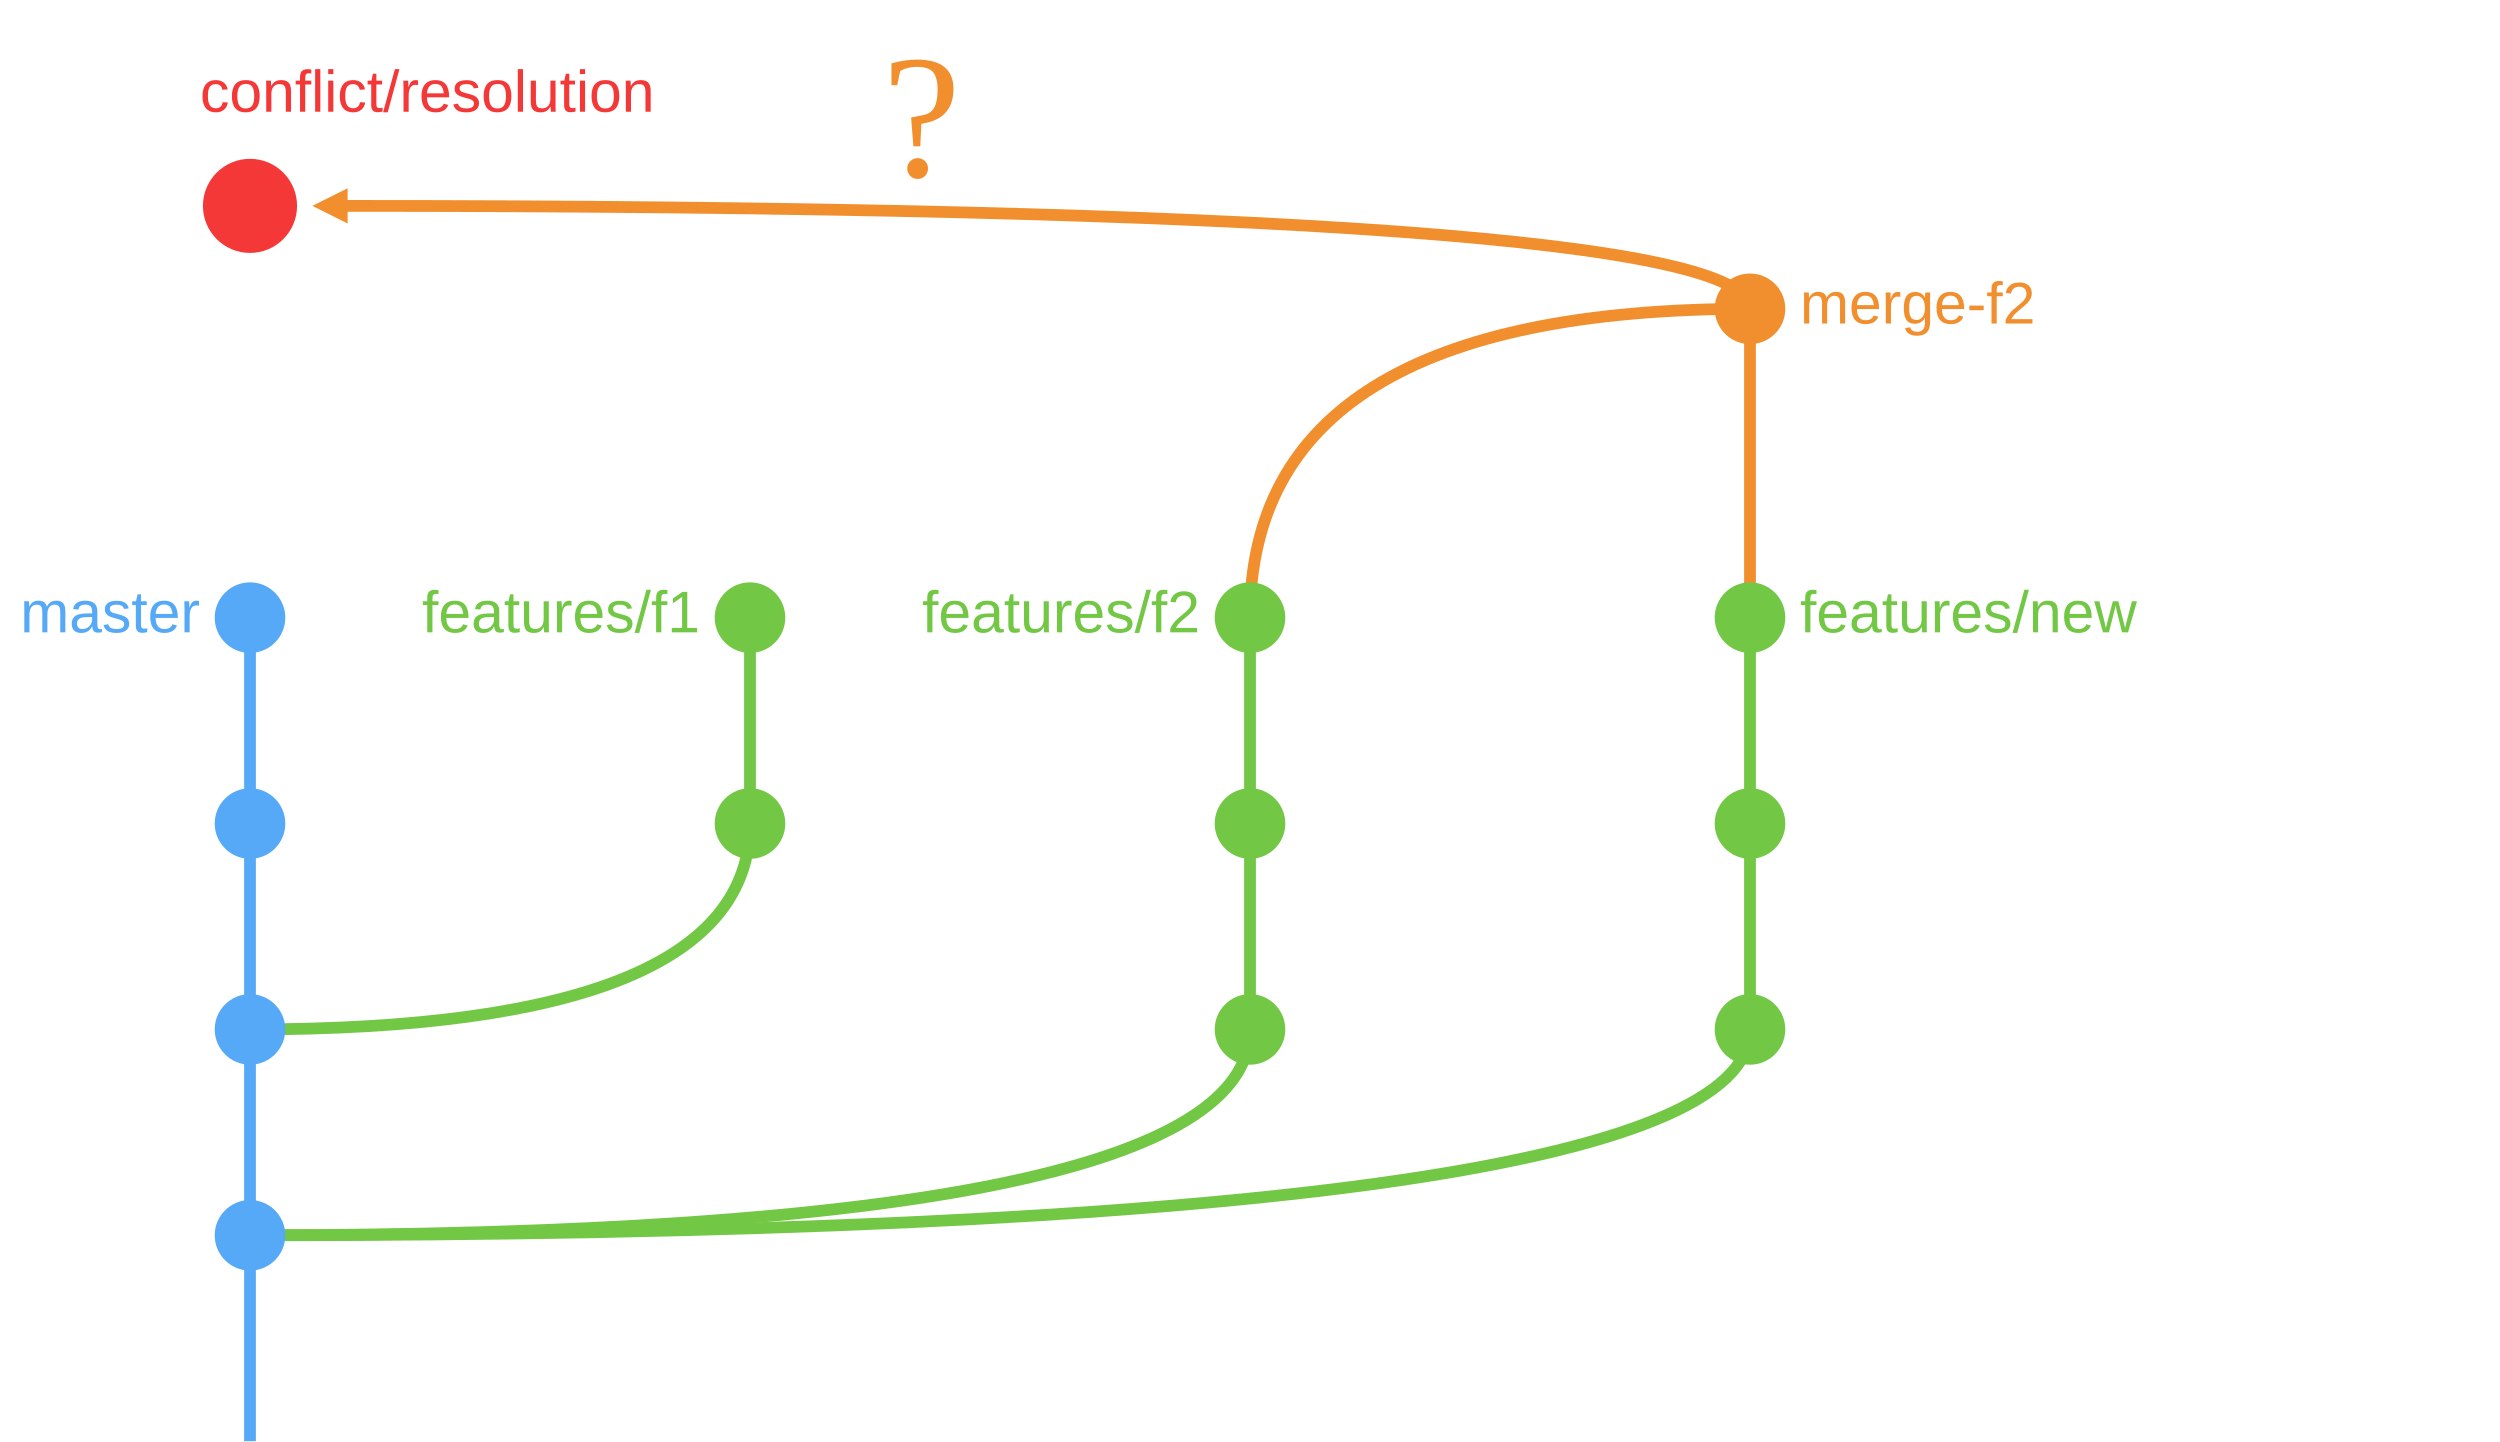
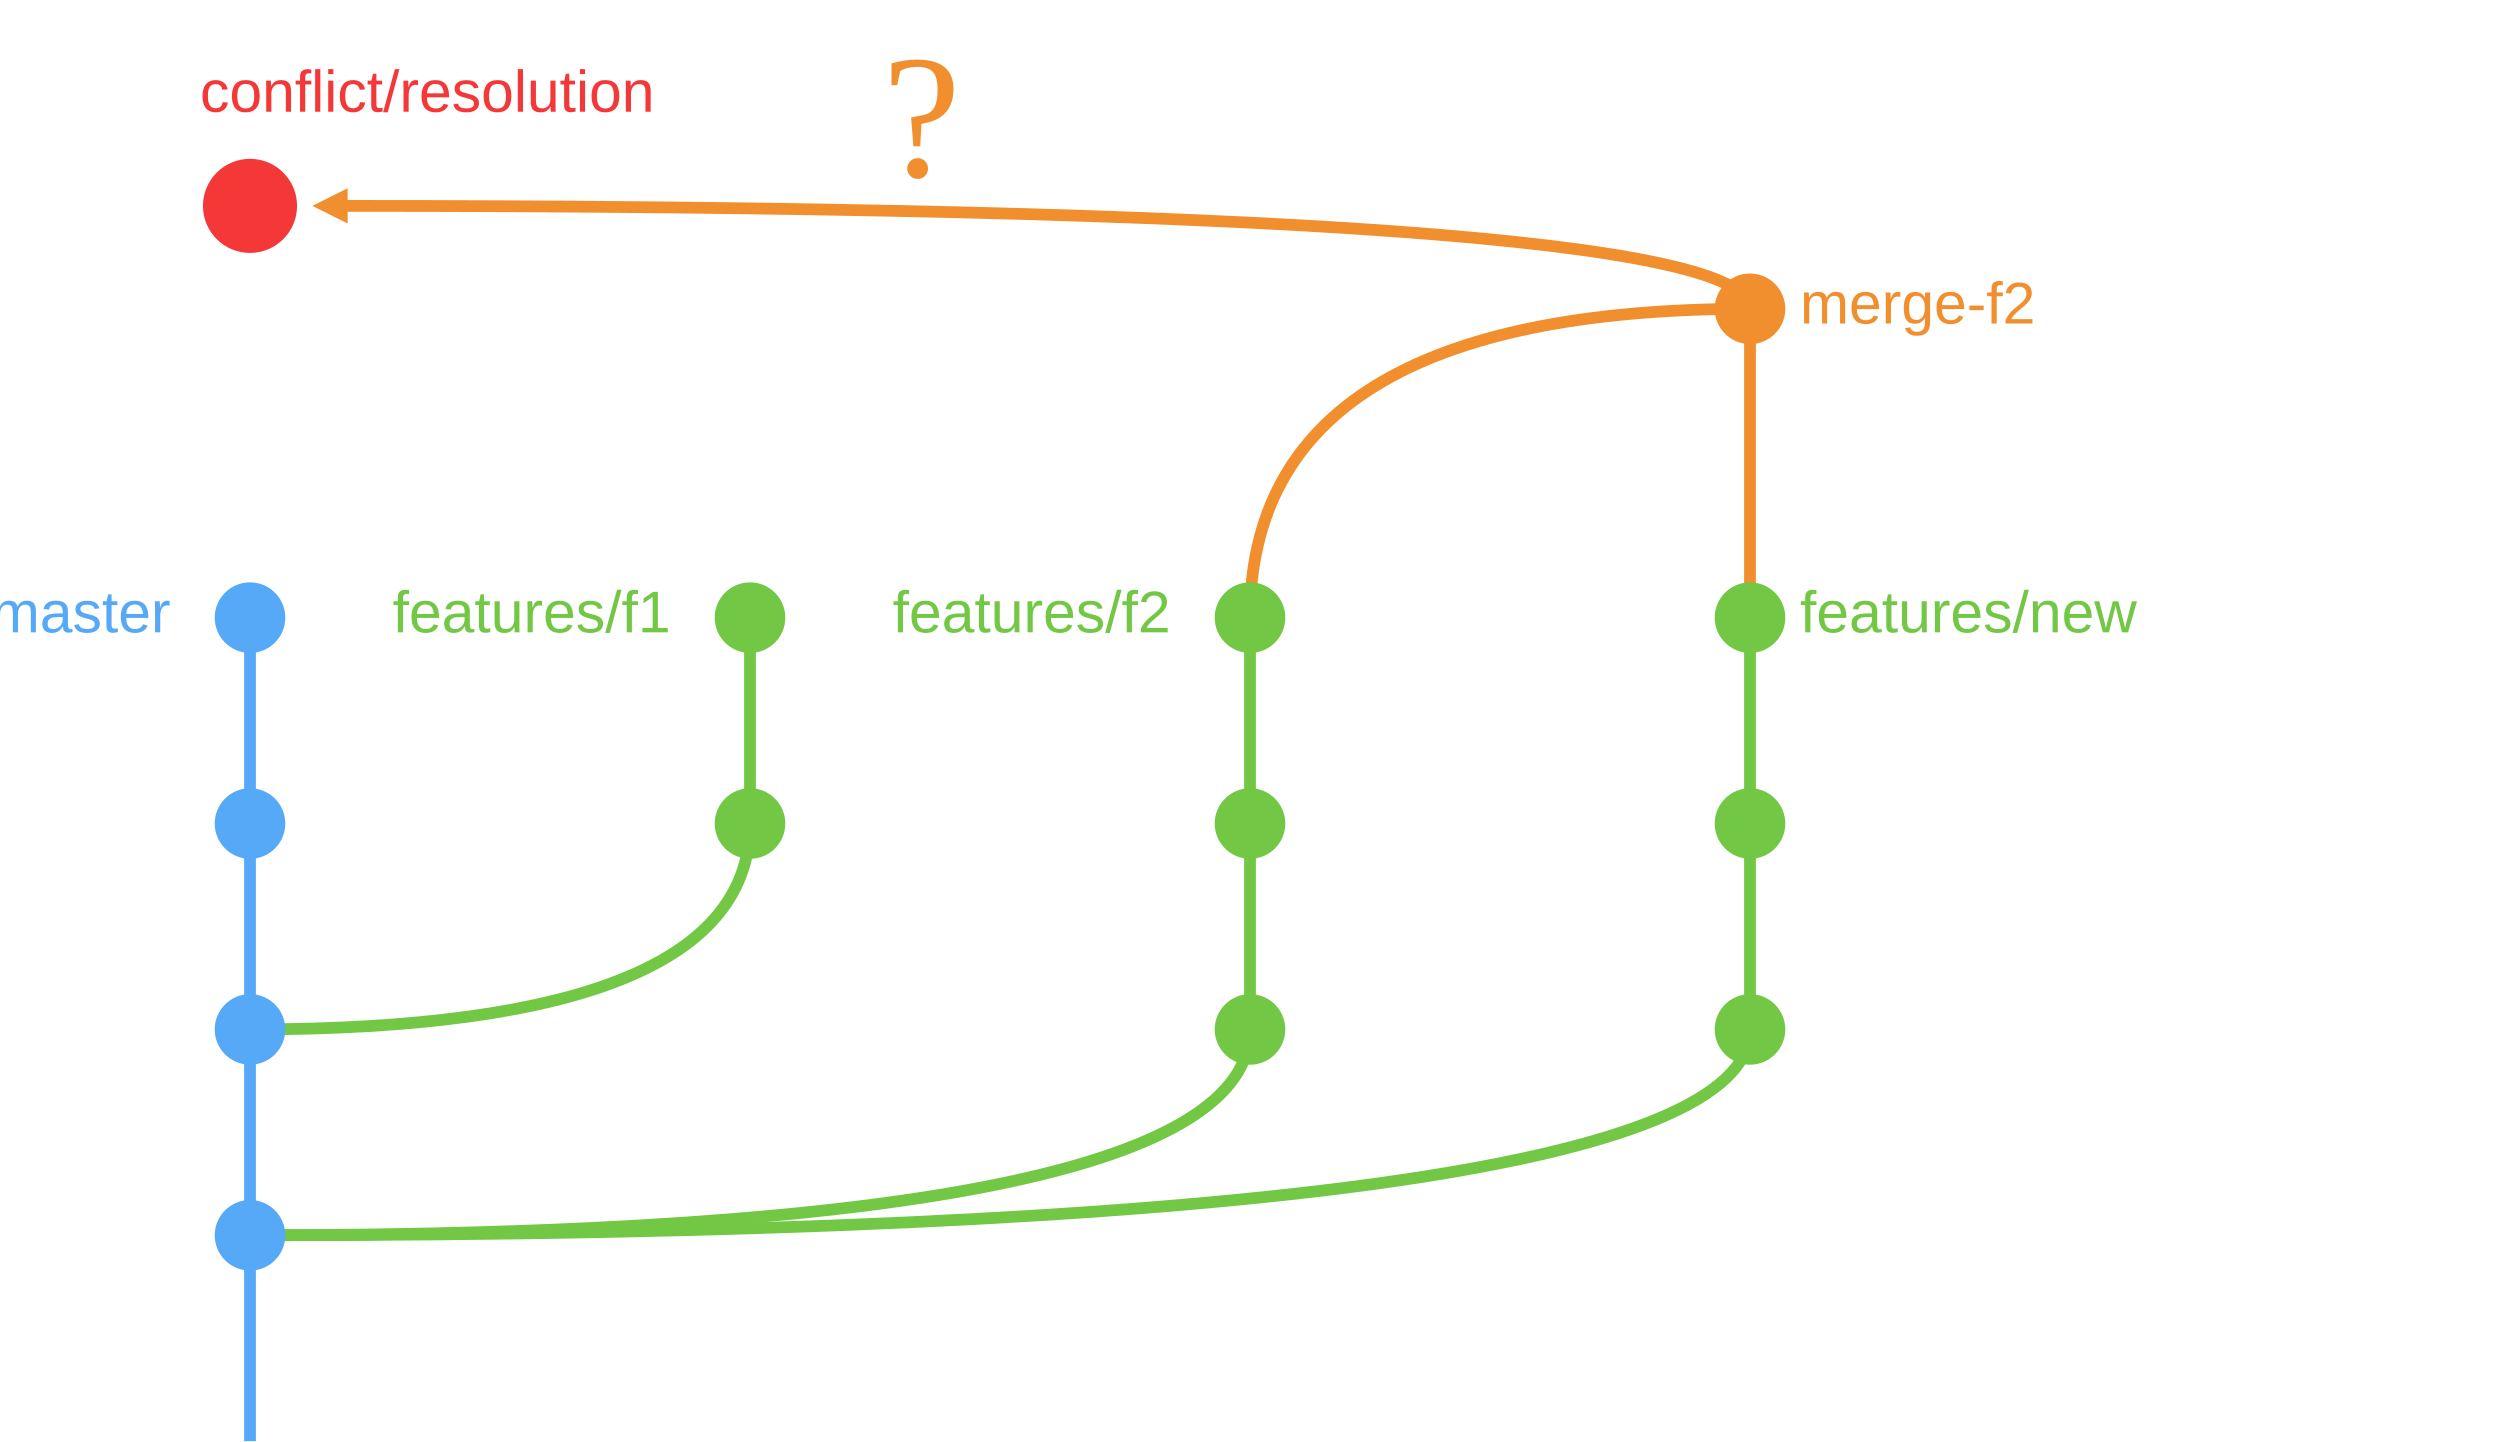
<svg xmlns="http://www.w3.org/2000/svg" version="1.1" id="Layer_1" height="490" width="850">
  <g>
    <text x="85" y="70" dx="-17" dy="-32" font-size="20" fill="rgb(244,56,56)" font-family="Arial">conflict/resolution
    </text>
    <circle cx="85" cy="70" r="16" fill="rgb(244,56,56)" />
  </g>
  <text x="300" y="60" font-size="60" fill="rgb(241,143,46)">?</text>
  <g>
    <defs>
      <marker id="Triangle" viewBox="0 0 10 10" refX="1" refY="5" markerUnits="strokeWidth" markerWidth="4" markerHeight="3" orient="auto">
        <path d="M 0 0 L 10 5 L 0 10 z" fill="rgb(241,143,46)" />
      </marker>
    </defs>
    <path d="M 595 105 Q 595 70 117 70" stroke="rgb(241,143,46)" stroke-width="4" fill="none" marker-end="url(#Triangle)" />
  </g>
  <g>
    <path d="M 425 210 Q 425 105 595 105" stroke="rgb(241,143,46)" stroke-width="4" fill="none" />
    <line x1="595" y1="210" x2="595" y2="105" stroke="rgb(241,143,46)" stroke-width="4" />
    <circle cx="595" cy="105" r="12" fill="rgb(241,143,46)" />
    <text x="595" y="105" dx="17" dy="5" font-size="20" fill="rgb(241,143,46)" font-family="Arial" text-anchor="start">
      merge-f2
    </text>
  </g>
  <g>
    <g>
      <path d="M 85 420 Q 595 420 595 350" stroke="rgb(114,199,69)" stroke-width="4" fill="none" />
      <circle cx="595" cy="350" r="12" fill="rgb(114,199,69)" />
      <text x="595" y="350" dx="17" dy="5" font-size="20" fill="rgb(114,199,69)" font-family="Arial" text-anchor="start" />
    </g>
    <g>
      <line x1="595" y1="350" x2="595" y2="280" stroke="rgb(114,199,69)" stroke-width="4" />
      <circle cx="595" cy="280" r="12" fill="rgb(114,199,69)" />
      <text x="595" y="280" dx="17" dy="5" font-size="20" fill="rgb(114,199,69)" font-family="Arial" text-anchor="start" />
    </g>
    <g>
      <line x1="595" y1="280" x2="595" y2="210" stroke="rgb(114,199,69)" stroke-width="4" />
      <circle cx="595" cy="210" r="12" fill="rgb(114,199,69)" />
      <text x="595" y="210" dx="17" dy="5" font-size="20" fill="rgb(114,199,69)" font-family="Arial" text-anchor="start">features/new
      </text>
    </g>
  </g>
  <g>
    <g>
      <path d="M 85 420 Q 425 420 425 350" stroke="rgb(114,199,69)" stroke-width="4" fill="none" />
      <circle cx="425" cy="350" r="12" fill="rgb(114,199,69)" />
-       <text x="425" y="350" dx="-17" dy="5" font-size="20" fill="rgb(114,199,69)" font-family="Arial" text-anchor="end" />
+       <text x="415" y="350" dx="-17" dy="5" font-size="20" fill="rgb(114,199,69)" font-family="Arial" text-anchor="end" />
    </g>
    <g>
      <line x1="425" y1="350" x2="425" y2="280" stroke="rgb(114,199,69)" stroke-width="4" />
      <circle cx="425" cy="280" r="12" fill="rgb(114,199,69)" />
-       <text x="425" y="280" dx="-17" dy="5" font-size="20" fill="rgb(114,199,69)" font-family="Arial" text-anchor="end" />
+       <text x="415" y="280" dx="-17" dy="5" font-size="20" fill="rgb(114,199,69)" font-family="Arial" text-anchor="end" />
    </g>
    <g>
      <line x1="425" y1="280" x2="425" y2="210" stroke="rgb(114,199,69)" stroke-width="4" />
      <circle cx="425" cy="210" r="12" fill="rgb(114,199,69)" />
-       <text x="425" y="210" dx="-17" dy="5" font-size="20" fill="rgb(114,199,69)" font-family="Arial" text-anchor="end">
+       <text x="415" y="210" dx="-17" dy="5" font-size="20" fill="rgb(114,199,69)" font-family="Arial" text-anchor="end">
        features/f2
      </text>
    </g>
  </g>
  <g>
    <g>
      <path d="M 85 350 Q 255 350 255 280" stroke="rgb(114,199,69)" stroke-width="4" fill="none" />
      <circle cx="255" cy="280" r="12" fill="rgb(114,199,69)" />
-       <text x="255" y="280" dx="-17" dy="5" font-size="20" fill="rgb(114,199,69)" font-family="Arial" text-anchor="end" />
+       <text x="245" y="280" dx="-17" dy="5" font-size="20" fill="rgb(114,199,69)" font-family="Arial" text-anchor="end" />
    </g>
    <g>
      <line x1="255" y1="280" x2="255" y2="210" stroke="rgb(114,199,69)" stroke-width="4" />
      <circle cx="255" cy="210" r="12" fill="rgb(114,199,69)" />
-       <text x="255" y="210" dx="-17" dy="5" font-size="20" fill="rgb(114,199,69)" font-family="Arial" text-anchor="end">
+       <text x="245" y="210" dx="-17" dy="5" font-size="20" fill="rgb(114,199,69)" font-family="Arial" text-anchor="end">
        features/f1
      </text>
    </g>
  </g>
  <g>
    <g>
      <line x1="85" y1="490" x2="85" y2="420" stroke="rgb(86,169,246)" stroke-width="4" />
      <circle cx="85" cy="420" r="12" fill="rgb(86,169,246)" />
-       <text x="85" y="420" dx="-17" dy="5" font-size="20" fill="rgb(86,169,246)" font-family="Arial" text-anchor="end" />
+       <text x="75" y="420" dx="-17" dy="5" font-size="20" fill="rgb(86,169,246)" font-family="Arial" text-anchor="end" />
    </g>
    <g>
      <line x1="85" y1="420" x2="85" y2="350" stroke="rgb(86,169,246)" stroke-width="4" />
      <circle cx="85" cy="350" r="12" fill="rgb(86,169,246)" />
-       <text x="85" y="350" dx="-17" dy="5" font-size="20" fill="rgb(86,169,246)" font-family="Arial" text-anchor="end" />
+       <text x="75" y="350" dx="-17" dy="5" font-size="20" fill="rgb(86,169,246)" font-family="Arial" text-anchor="end" />
    </g>
    <g>
      <line x1="85" y1="350" x2="85" y2="280" stroke="rgb(86,169,246)" stroke-width="4" />
      <circle cx="85" cy="280" r="12" fill="rgb(86,169,246)" />
-       <text x="85" y="280" dx="-17" dy="5" font-size="20" fill="rgb(86,169,246)" font-family="Arial" text-anchor="end" />
+       <text x="75" y="280" dx="-17" dy="5" font-size="20" fill="rgb(86,169,246)" font-family="Arial" text-anchor="end" />
    </g>
    <g>
      <line x1="85" y1="280" x2="85" y2="210" stroke="rgb(86,169,246)" stroke-width="4" />
      <circle cx="85" cy="210" r="12" fill="rgb(86,169,246)" />
-       <text x="85" y="210" dx="-17" dy="5" font-size="20" fill="rgb(86,169,246)" font-family="Arial" text-anchor="end">
+       <text x="75" y="210" dx="-17" dy="5" font-size="20" fill="rgb(86,169,246)" font-family="Arial" text-anchor="end">
        master
      </text>
    </g>
  </g>
  Sorry, your browser does not support inline SVG.`
</svg>
